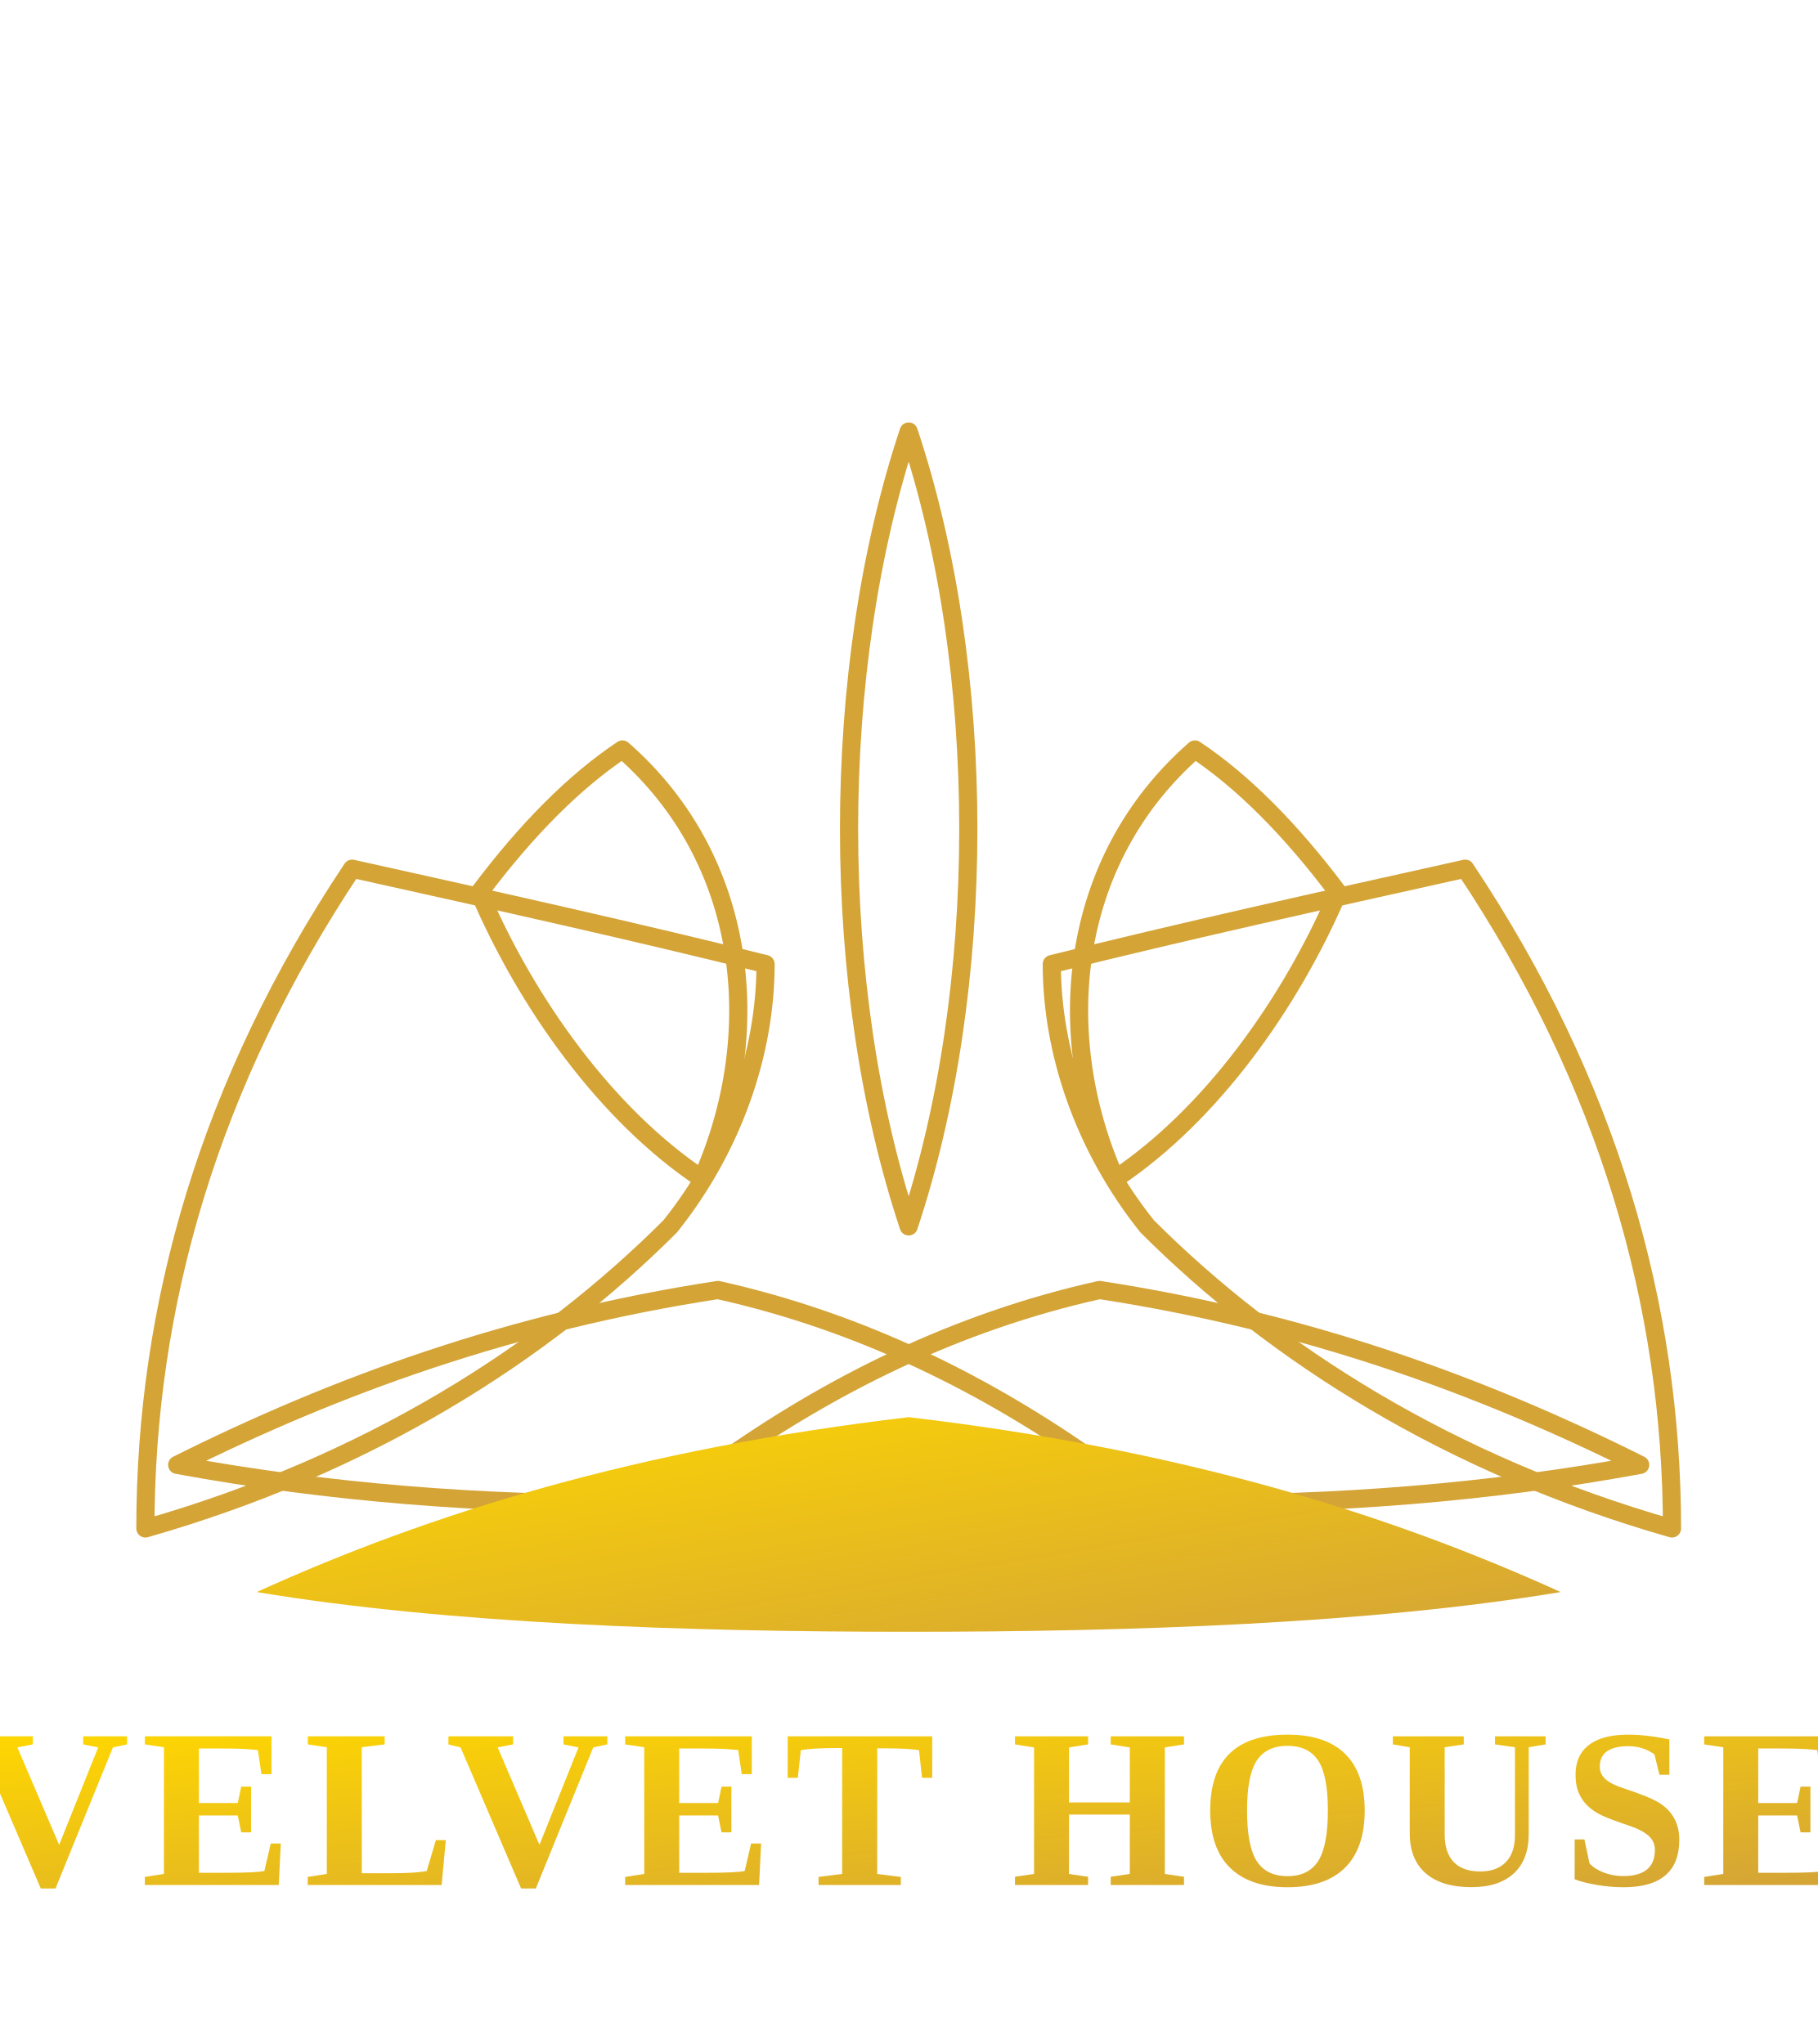
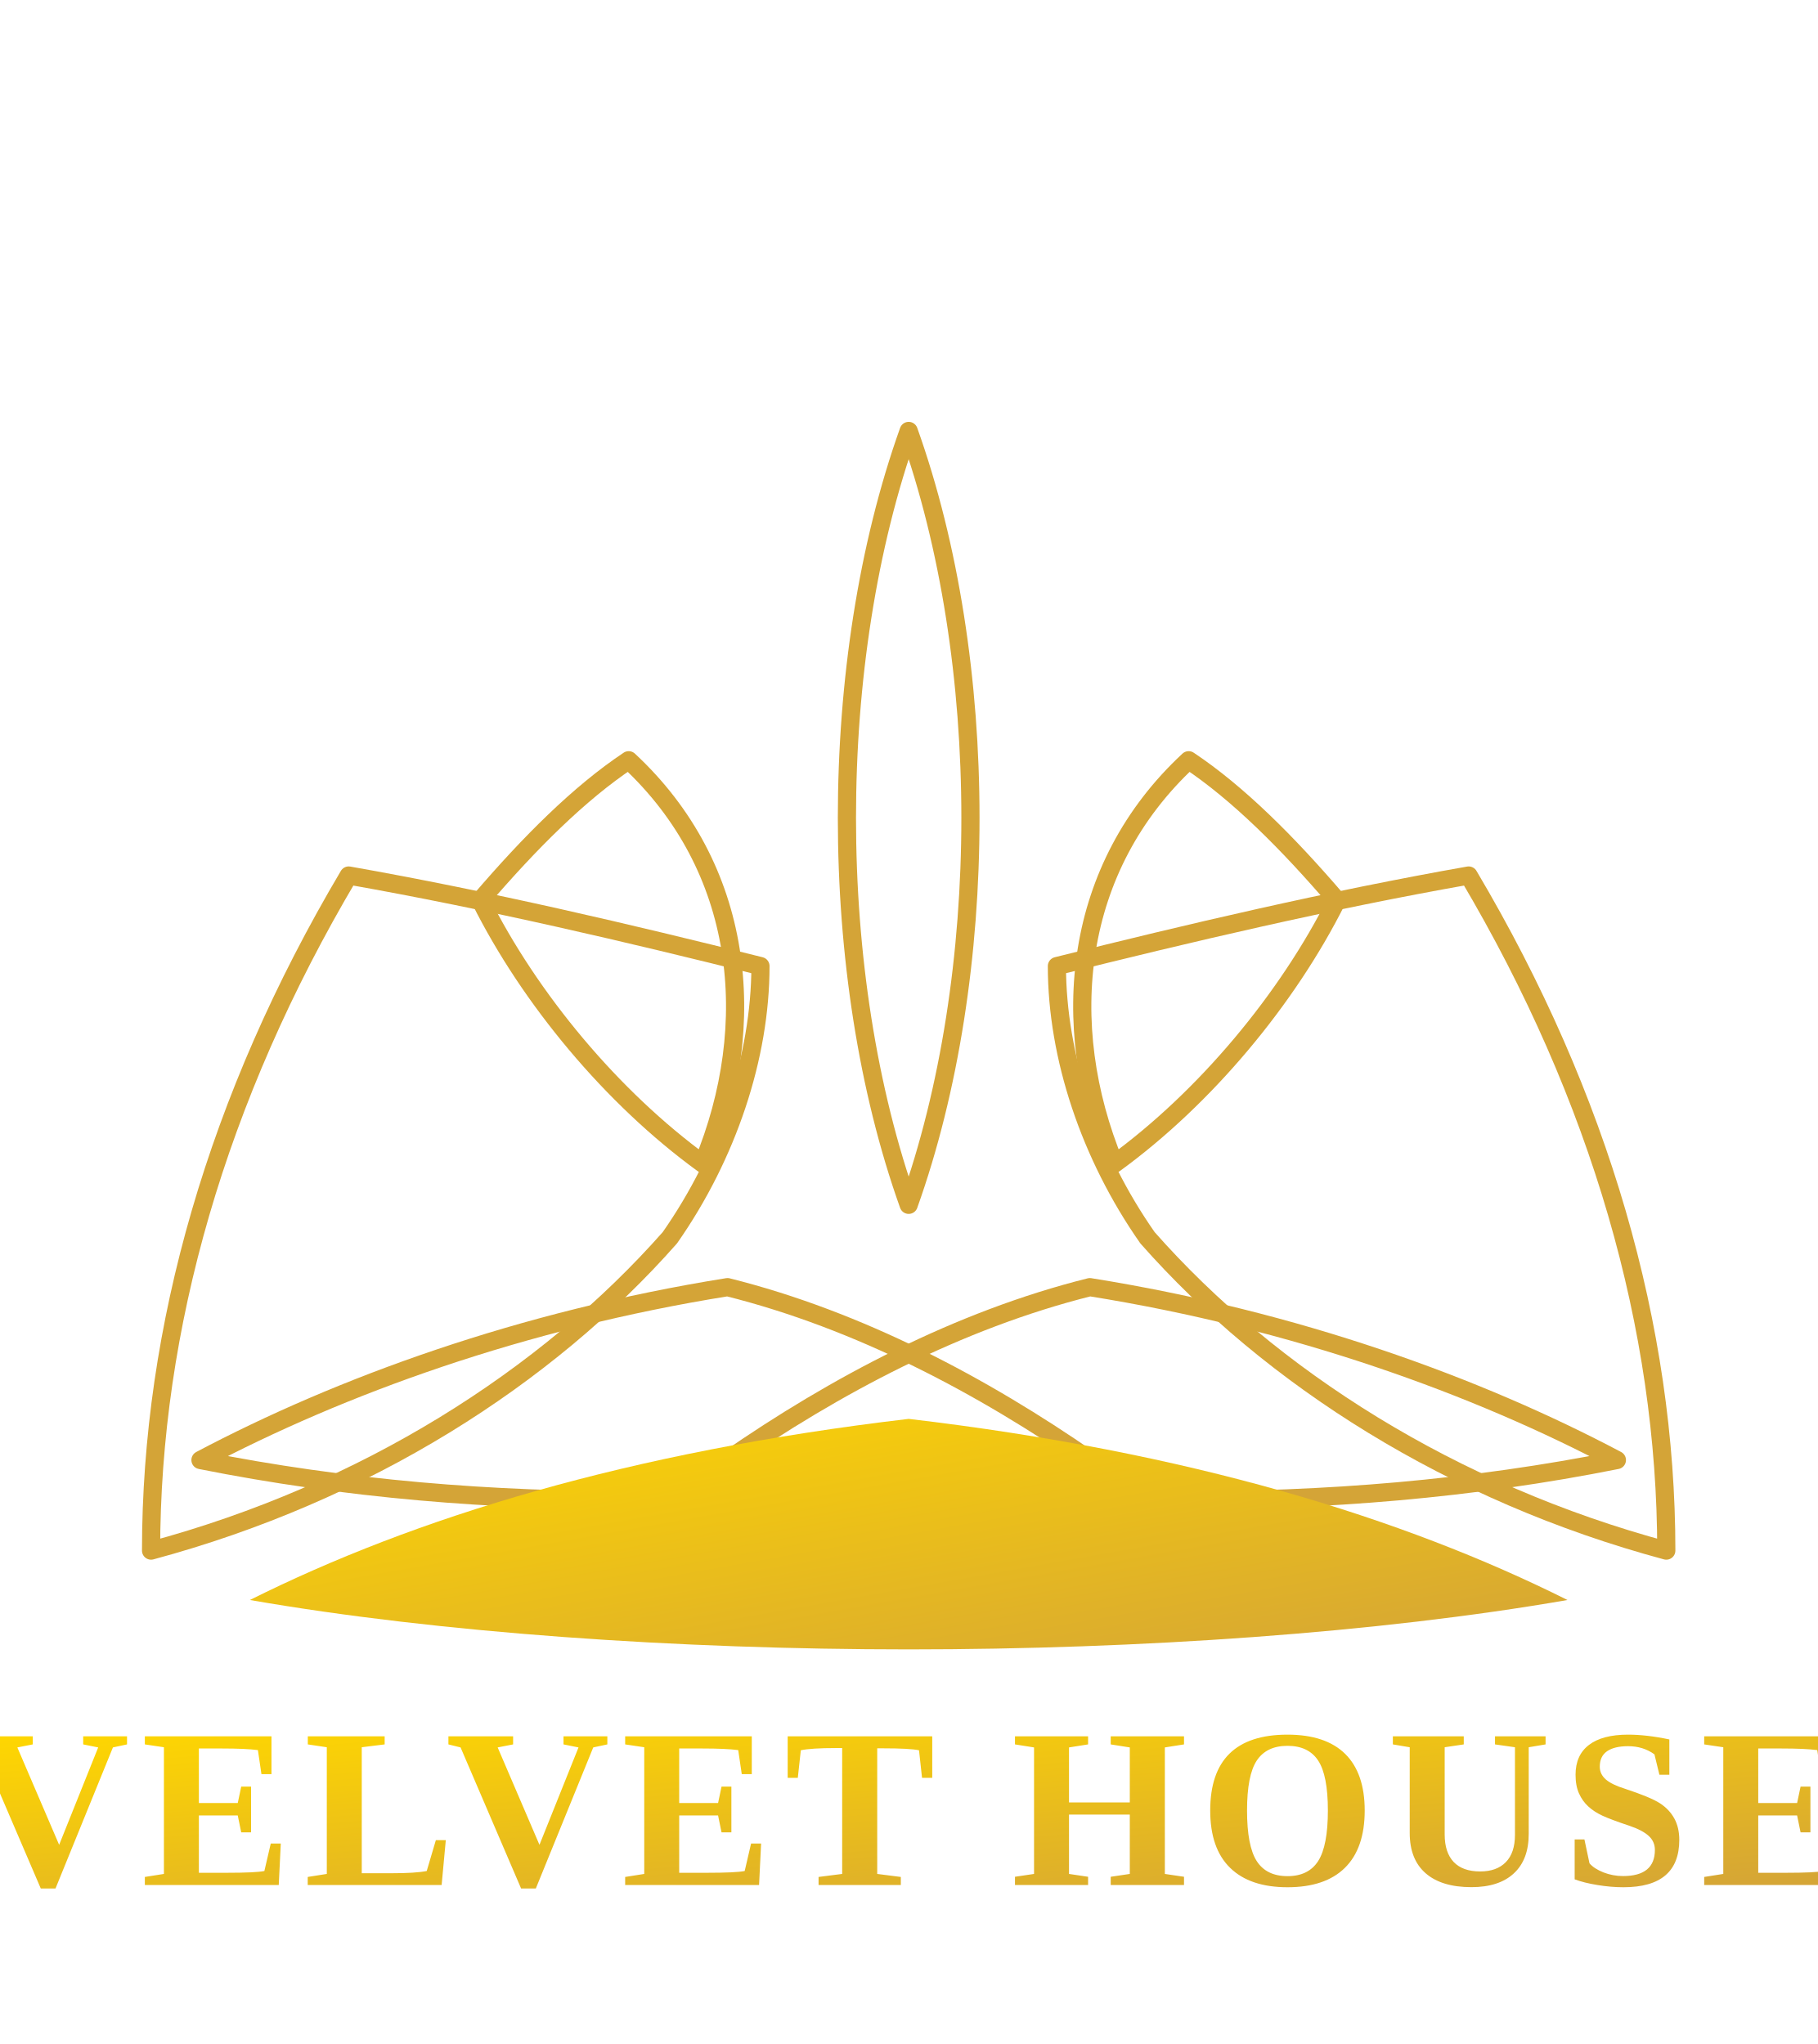
<svg xmlns="http://www.w3.org/2000/svg" viewBox="0 0 320 360">
  <defs>
    <linearGradient id="gold" x1="0" y1="0" x2="1" y2="1">
      <stop offset="0%" stop-color="#FFD700" />
      <stop offset="100%" stop-color="#D4A437" />
    </linearGradient>
    <style>
-       .s { fill:none; stroke:url(#gold); stroke-width:3.2; stroke-linecap:round; stroke-linejoin:round; vector-effect:non-scaling-stroke; }
-       .f { fill:url(#gold); }
+       .s{fill:none;stroke:url(#gold);stroke-width:3.2;stroke-linecap:round;stroke-linejoin:round;vector-effect:non-scaling-stroke}
+       .f{fill:url(#gold)}
    </style>
-     <g id="rightPetals">
-       <path class="s" d="M36 -20                          C20 -6 18 16 26 34                          C38 26 48 12 54 -2                          C48 -10 42 -16 36 -20 Z" />
-       <path class="s" d="M70 -5                          C52 -1 34 3 18 7                          C18 18 22 30 30 40                          C46 56 68 70 96 78                          C96 50 88 22 70 -5 Z" />
-       <path class="s" d="M24 48                          C6 52 -10 60 -24 70                          C14 76 54 77 92 70                          C72 60 50 52 24 48 Z" />
+     <g id="RIGHT">
+       <path class="s" d="M34 -18 C20 -5 18 14 25 31 C36 23 46 11 52 -1 C46 -8 40 -14 34 -18 Z" />
+       <path class="s" d="M68 -4 C51 -1 34 3 18 7 C18 18 22 30 29 40 C44 57 66 71 92 78 C92 51 84 23 68 -4 Z" />
+       <path class="s" d="M22 46 C6 50 -9 58 -22 67 C14 73 51 74 86 67 C69 58 47 50 22 46 Z" />
    </g>
-     <path id="centerPetal" class="s" d="M0 -60                                         C -10 -30 -10 10 0 40                                         C 10 10 10 -30 0 -60 Z" />
+     <path id="CENTER" class="s" d="M0 -58 C-10 -30 -10 8 0 36 C10 8 10 -30 0 -58 Z" />
  </defs>
-   <g transform="translate(160,160) scale(1.4)">
-     <use href="#centerPetal" />
-     <use href="#rightPetals" />
-     <use href="#rightPetals" transform="scale(-1,1)" />
-     <path class="f" d="M-82 86 C-58 90 -28 91 0 91 C28 91 58 90 82 86 C60 76 34 68 0 64 C-34 68 -60 76 -82 86 Z" />
+   <g transform="translate(160,160) scale(1.45)">
+     <use href="#CENTER" />
+     <use href="#RIGHT" />
+     <use href="#RIGHT" transform="scale(-1,1)" />
+     <path class="f" d="M-80 84 C-57 88 -28 90 0 90 C28 90 57 88 80 84 C60 74 34 66 0 62 C-34 66 -60 74 -80 84 Z" />
  </g>
  <text x="50%" y="332" text-anchor="middle" font-size="40" font-family="Georgia, 'Times New Roman', serif" fill="url(#gold)" font-weight="700" letter-spacing="2">
    VELVET HOUSE
  </text>
</svg>
